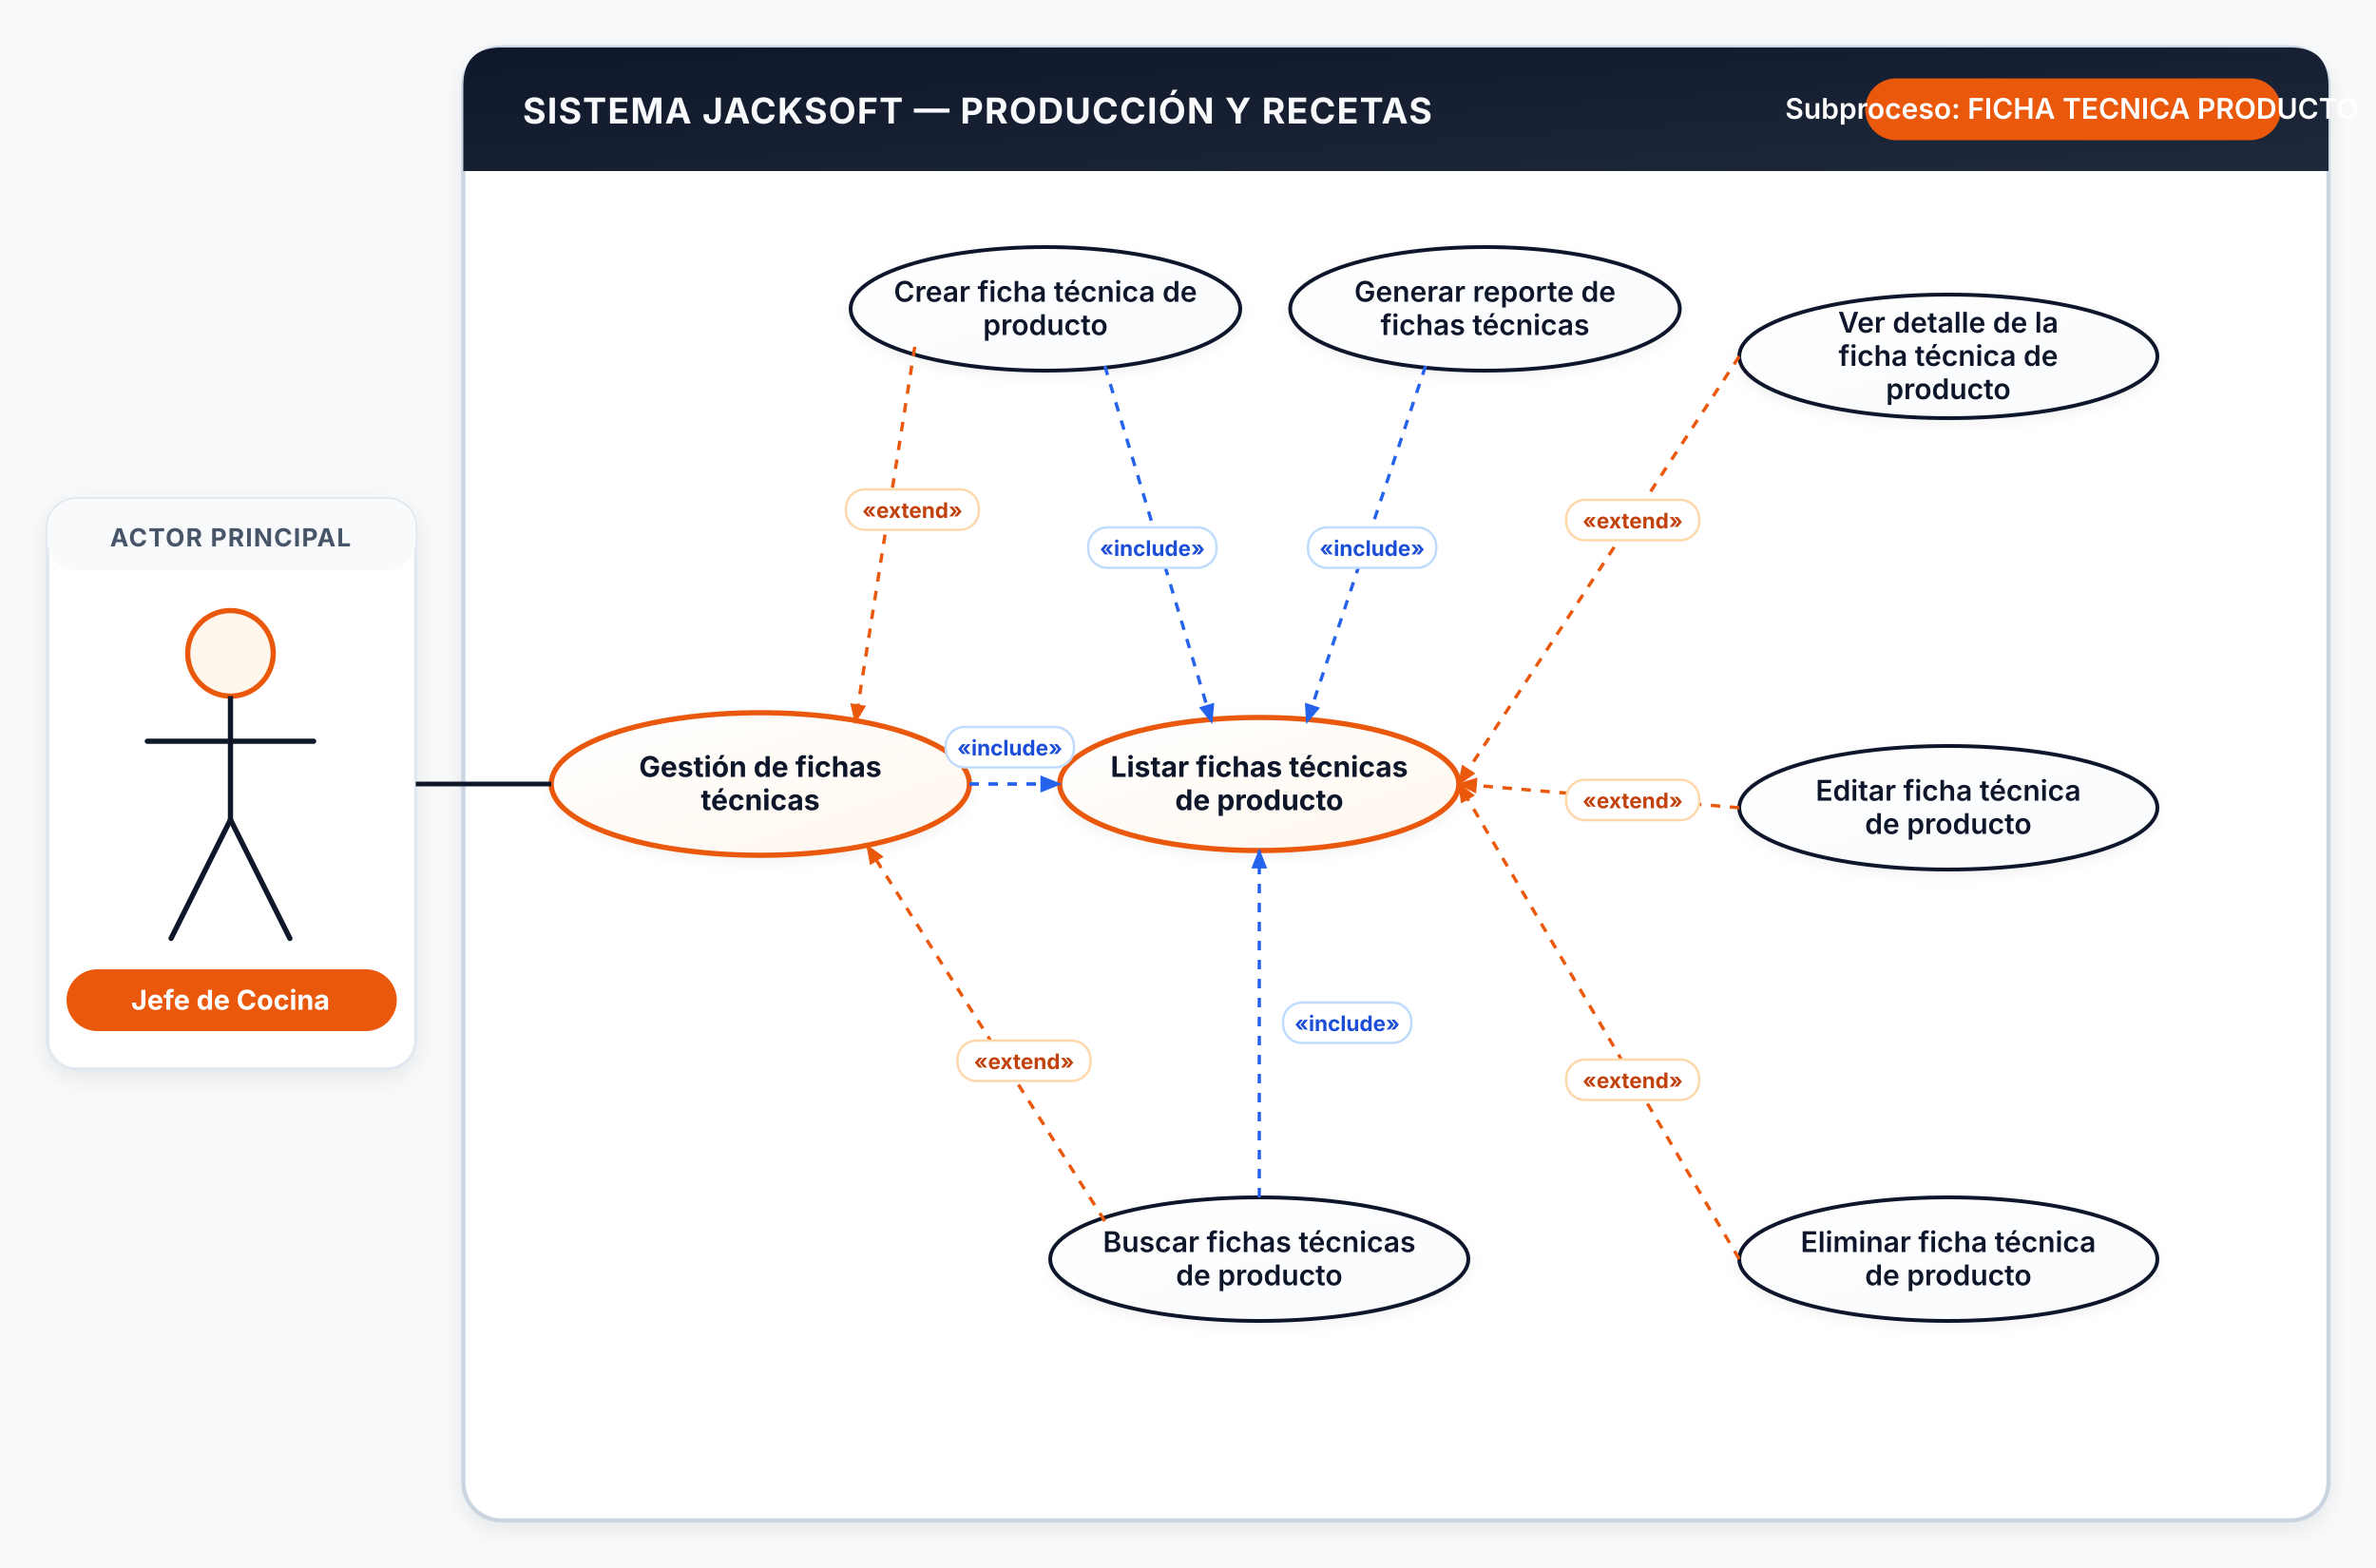
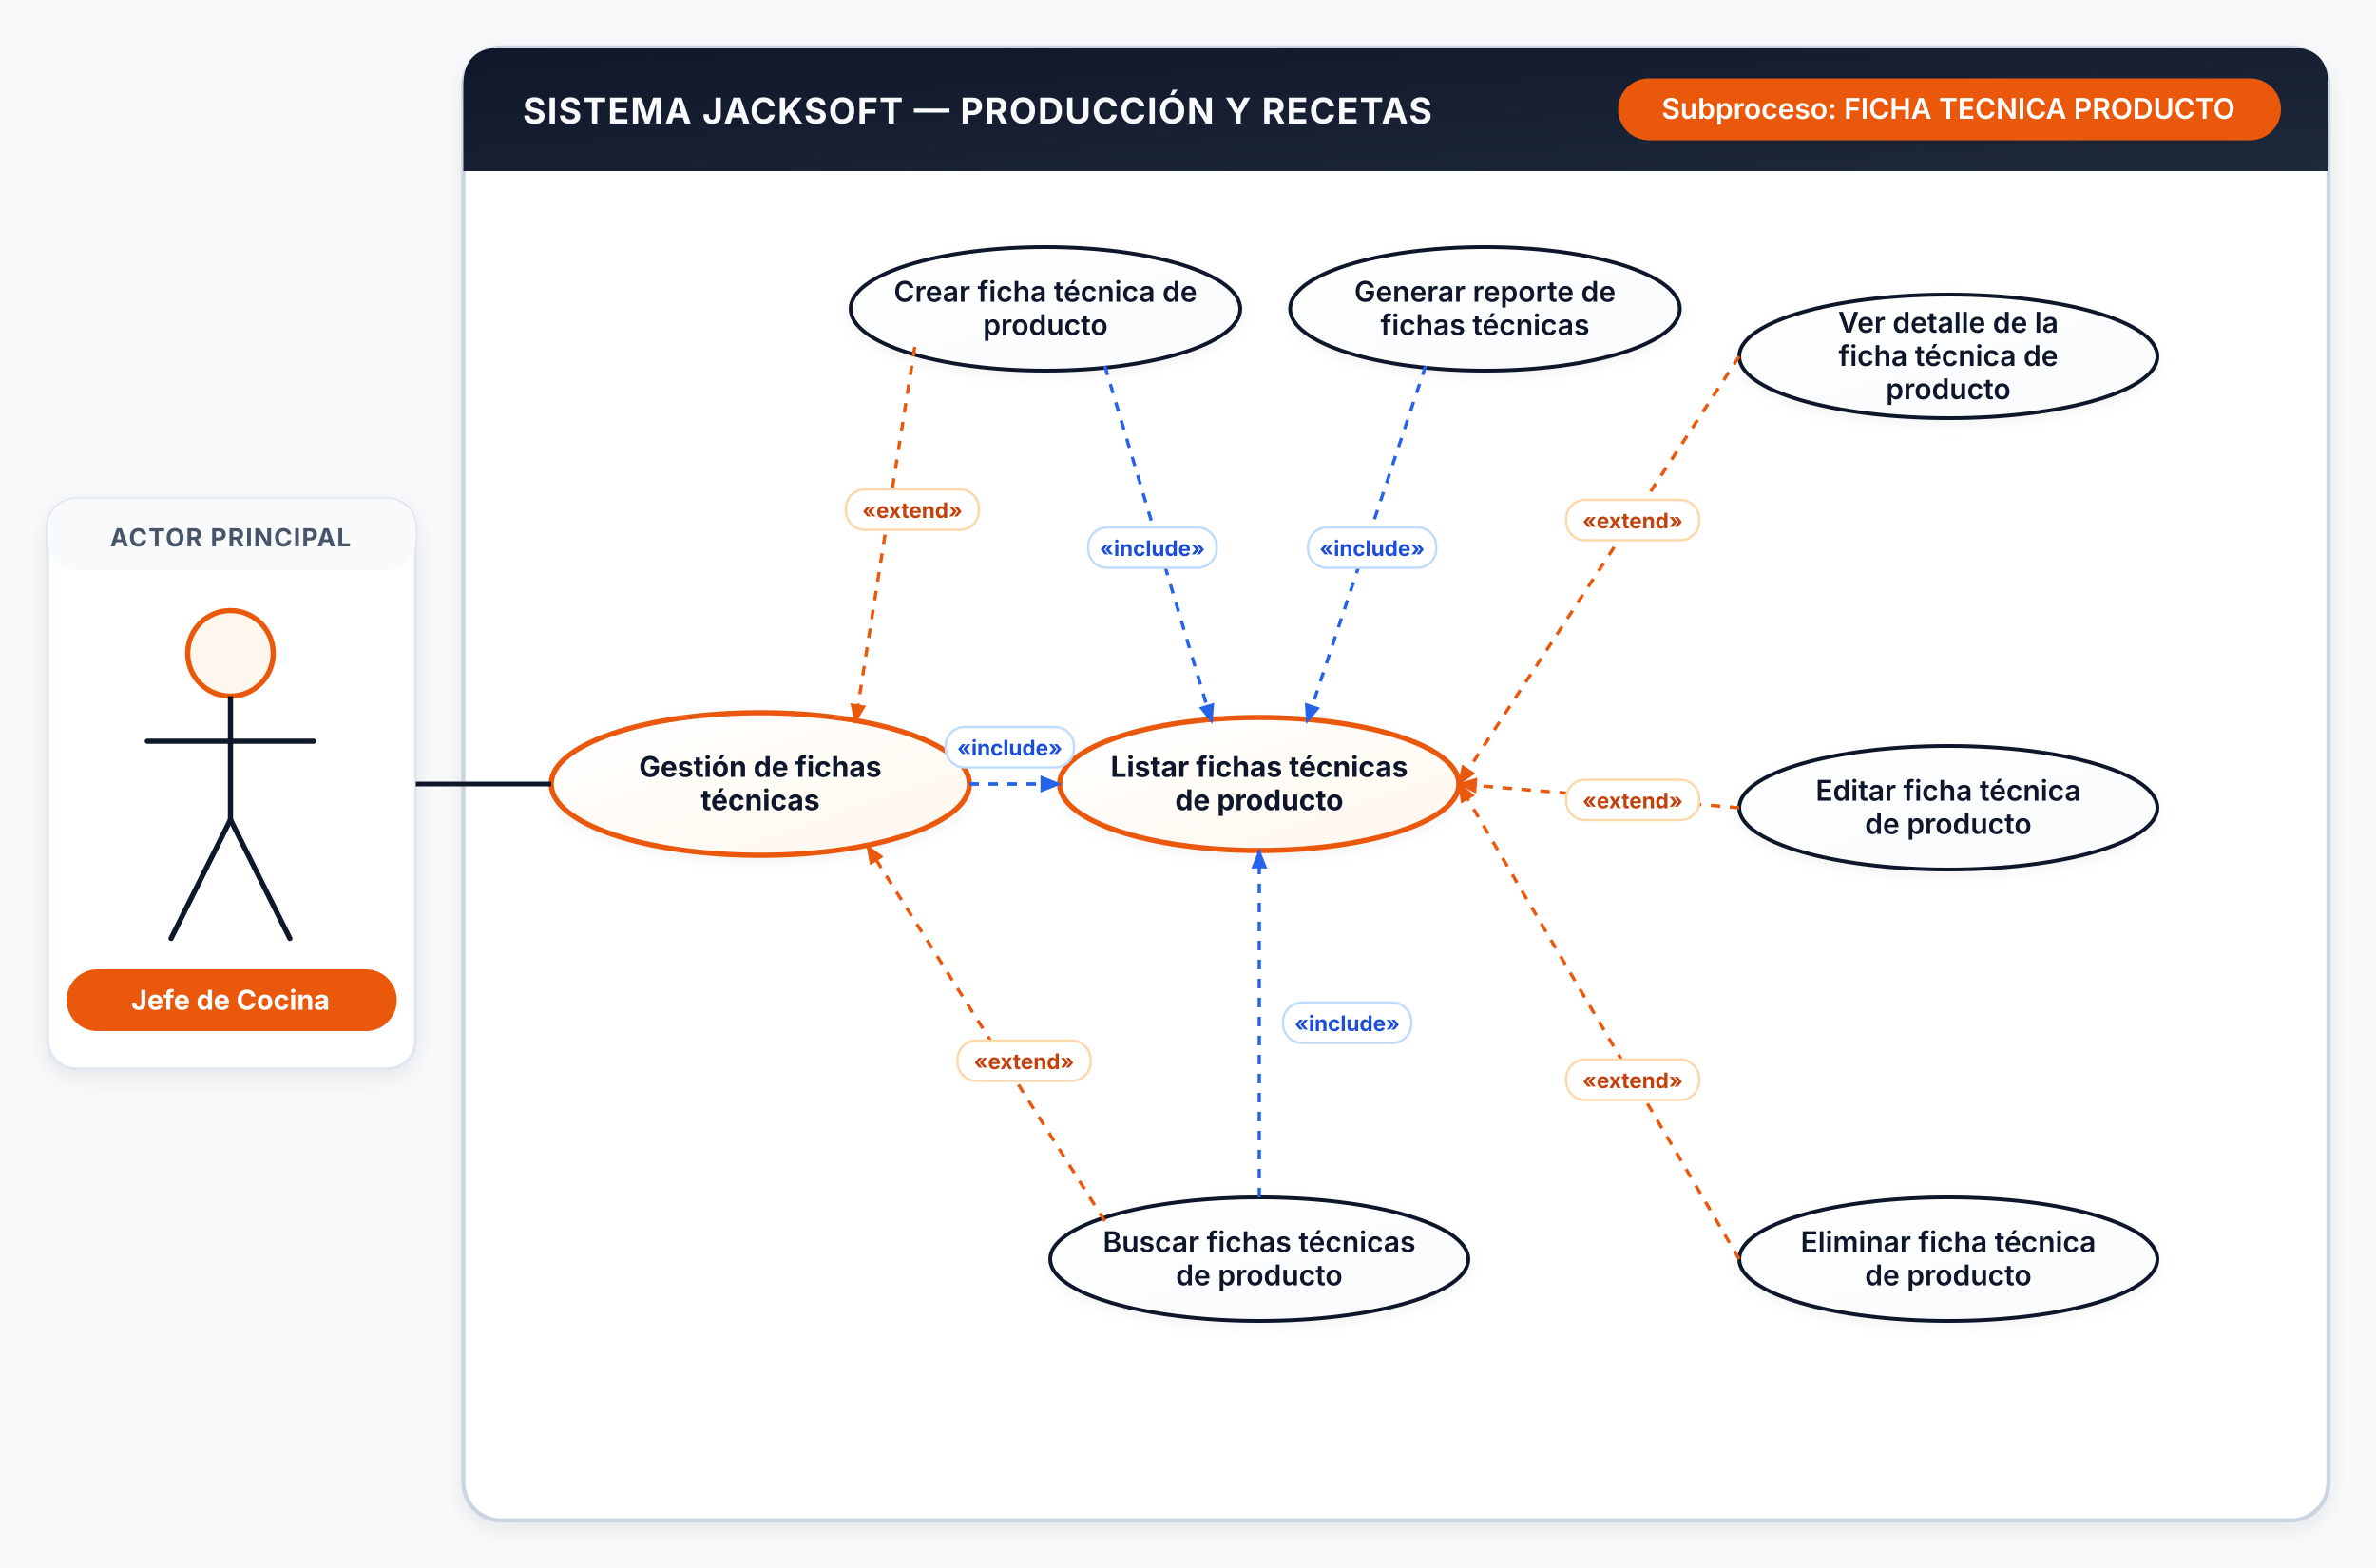
<svg xmlns="http://www.w3.org/2000/svg" width="1000" height="660" viewBox="0 0 1000 660">
  <defs>
    <linearGradient id="headerGrad" x1="0%" y1="0%" x2="100%" y2="100%">
      <stop offset="0%" stop-color="#0f172a" />
      <stop offset="100%" stop-color="#1e293b" />
    </linearGradient>
    <linearGradient id="hubUcGrad" x1="0%" y1="0%" x2="100%" y2="100%">
      <stop offset="0%" stop-color="#ffffff" />
      <stop offset="100%" stop-color="#fff7ed" />
    </linearGradient>
    <linearGradient id="ucGrad" x1="0%" y1="0%" x2="100%" y2="100%">
      <stop offset="0%" stop-color="#ffffff" />
      <stop offset="100%" stop-color="#f8fafc" />
    </linearGradient>
    <marker id="extendArrow" viewBox="0 0 10 10" refX="9" refY="5" markerWidth="6" markerHeight="6" orient="auto-start-reverse">
      <path d="M 0 1 L 10 5 L 0 9 z" fill="#ea580c" />
    </marker>
    <marker id="includeArrow" viewBox="0 0 10 10" refX="9" refY="5" markerWidth="6" markerHeight="6" orient="auto-start-reverse">
      <path d="M 0 1 L 10 5 L 0 9 z" fill="#2563eb" />
    </marker>
    <filter id="cardShadow" x="-10%" y="-10%" width="120%" height="125%" filterUnits="userSpaceOnUse">
      <feDropShadow dx="0" dy="3" stdDeviation="5" flood-color="#0f172a" flood-opacity="0.08" />
    </filter>
    <filter id="pillShadow" x="-10%" y="-10%" width="120%" height="130%" filterUnits="userSpaceOnUse">
      <feDropShadow dx="0" dy="2" stdDeviation="2.5" flood-color="#000000" flood-opacity="0.05" />
    </filter>
  </defs>
  <rect width="100%" height="100%" fill="#f8fafc" />
  <rect x="195" y="20" width="785" height="620" rx="16" fill="#ffffff" stroke="#cbd5e1" stroke-width="1.8" filter="url(#cardShadow)" />
  <path d="M 195 36 Q 195 20 211 20 L 964 20 Q 980 20 980 36 L 980 72 L 195 72 Z" fill="url(#headerGrad)" />
  <text x="220" y="52" font-family="'Inter', -apple-system, sans-serif" font-size="15" font-weight="700" fill="#f8fafc" letter-spacing="0.5">
    SISTEMA JACKSOFT — PRODUCCIÓN Y RECETAS
  </text>
-   <rect x="785" y="33" width="175" height="26" rx="13" fill="#ea580c" />
-   <text x="872" y="50" font-family="'Inter', -apple-system, sans-serif" font-size="12" font-weight="600" fill="#ffffff" text-anchor="middle">
+   <rect x="681" y="33" width="279" height="26" rx="13" fill="#ea580c" />
+   <text x="820" y="50" font-family="'Inter', -apple-system, sans-serif" font-size="12" font-weight="600" fill="#ffffff" text-anchor="middle">
    Subproceso: FICHA TECNICA PRODUCTO
  </text>
  <rect x="20" y="210.0" width="155" height="240" rx="12" fill="#ffffff" stroke="#e2e8f0" stroke-width="1.5" filter="url(#cardShadow)" />
  <rect x="20" y="210.0" width="155" height="30" rx="12" fill="#f8fafc" />
  <text x="97" y="230.0" font-family="'Inter', -apple-system, sans-serif" font-size="10.5" font-weight="700" fill="#475569" text-anchor="middle" letter-spacing="0.5">
    ACTOR PRINCIPAL
  </text>
  <circle cx="97" cy="275.0" r="18" fill="#fff7ed" stroke="#ea580c" stroke-width="2.2" />
  <line x1="97" y1="293.0" x2="97" y2="345.0" stroke="#0f172a" stroke-width="2.2" />
  <line x1="62" y1="312.0" x2="132" y2="312.0" stroke="#0f172a" stroke-width="2.2" stroke-linecap="round" />
  <line x1="97" y1="345.0" x2="72" y2="395.0" stroke="#0f172a" stroke-width="2.2" stroke-linecap="round" />
  <line x1="97" y1="345.0" x2="122" y2="395.0" stroke="#0f172a" stroke-width="2.2" stroke-linecap="round" />
  <rect x="28" y="408.0" width="139" height="26" rx="13" fill="#ea580c" />
  <text x="97" y="425.0" font-family="'Inter', -apple-system, sans-serif" font-size="11.5" font-weight="700" fill="#ffffff" text-anchor="middle">
    Jefe de Cocina
  </text>
  <g filter="url(#pillShadow)">
    <ellipse cx="320" cy="330.0" rx="88" ry="30" fill="url(#hubUcGrad)" stroke="#ea580c" stroke-width="2.2" />
    <text x="320" y="327.0" font-family="'Inter', sans-serif" font-size="12" font-weight="700" fill="#0f172a" text-anchor="middle">Gestión de fichas</text>
    <text x="320" y="341.0" font-family="'Inter', sans-serif" font-size="12" font-weight="700" fill="#0f172a" text-anchor="middle">técnicas</text>
  </g>
  <line x1="175" y1="330.0" x2="232" y2="330.0" stroke="#0f172a" stroke-width="2" />
  <g filter="url(#pillShadow)">
    <ellipse cx="530" cy="330.0" rx="84" ry="28" fill="url(#hubUcGrad)" stroke="#ea580c" stroke-width="2.2" />
    <text x="530" y="327.0" font-family="'Inter', sans-serif" font-size="12" font-weight="700" fill="#0f172a" text-anchor="middle">Listar fichas técnicas</text>
    <text x="530" y="341.0" font-family="'Inter', sans-serif" font-size="12" font-weight="700" fill="#0f172a" text-anchor="middle">de producto</text>
  </g>
  <line x1="408" y1="330.0" x2="446" y2="330.0" stroke="#2563eb" stroke-width="1.5" stroke-dasharray="4,4" marker-end="url(#includeArrow)" />
  <rect x="398.0" y="306.0" width="54" height="17" rx="8" fill="#ffffff" stroke="#bfdbfe" stroke-width="1" />
  <text x="425.0" y="318.0" font-family="'Inter', sans-serif" font-size="9" font-weight="700" fill="#1d4ed8" text-anchor="middle">«include»</text>
  <g filter="url(#pillShadow)">
    <ellipse cx="440" cy="130" rx="82" ry="26" fill="url(#ucGrad)" stroke="#0f172a" stroke-width="1.6" />
    <text x="440" y="127.0" font-family="'Inter', sans-serif" font-size="12" font-weight="600" fill="#0f172a" text-anchor="middle">Crear ficha técnica de</text>
    <text x="440" y="141.0" font-family="'Inter', sans-serif" font-size="12" font-weight="600" fill="#0f172a" text-anchor="middle">producto</text>
  </g>
  <g filter="url(#pillShadow)">
    <ellipse cx="625" cy="130" rx="82" ry="26" fill="url(#ucGrad)" stroke="#0f172a" stroke-width="1.6" />
    <text x="625" y="127.0" font-family="'Inter', sans-serif" font-size="12" font-weight="600" fill="#0f172a" text-anchor="middle">Generar reporte de</text>
    <text x="625" y="141.0" font-family="'Inter', sans-serif" font-size="12" font-weight="600" fill="#0f172a" text-anchor="middle">fichas técnicas</text>
  </g>
  <line x1="385" y1="146" x2="360" y2="304.0" stroke="#ea580c" stroke-width="1.4" stroke-dasharray="4,4" marker-end="url(#extendArrow)" />
  <rect x="356.0" y="206.0" width="56" height="17" rx="8" fill="#ffffff" stroke="#fed7aa" stroke-width="1" />
  <text x="384.0" y="218.0" font-family="'Inter', sans-serif" font-size="9" font-weight="700" fill="#c2410c" text-anchor="middle">«extend»</text>
  <line x1="465" y1="154" x2="510" y2="304.0" stroke="#2563eb" stroke-width="1.4" stroke-dasharray="4,4" marker-end="url(#includeArrow)" />
  <rect x="458.0" y="222.0" width="54" height="17" rx="8" fill="#ffffff" stroke="#bfdbfe" stroke-width="1" />
  <text x="485.0" y="234.0" font-family="'Inter', sans-serif" font-size="9" font-weight="700" fill="#1d4ed8" text-anchor="middle">«include»</text>
  <line x1="600" y1="154" x2="550" y2="304.0" stroke="#2563eb" stroke-width="1.4" stroke-dasharray="4,4" marker-end="url(#includeArrow)" />
  <rect x="550.5" y="222.0" width="54" height="17" rx="8" fill="#ffffff" stroke="#bfdbfe" stroke-width="1" />
  <text x="577.5" y="234.0" font-family="'Inter', sans-serif" font-size="9" font-weight="700" fill="#1d4ed8" text-anchor="middle">«include»</text>
  <g filter="url(#pillShadow)">
    <ellipse cx="530" cy="530" rx="88" ry="26" fill="url(#ucGrad)" stroke="#0f172a" stroke-width="1.6" />
    <text x="530" y="527.0" font-family="'Inter', sans-serif" font-size="12" font-weight="600" fill="#0f172a" text-anchor="middle">Buscar fichas técnicas</text>
    <text x="530" y="541.0" font-family="'Inter', sans-serif" font-size="12" font-weight="600" fill="#0f172a" text-anchor="middle">de producto</text>
  </g>
  <line x1="465" y1="514" x2="365" y2="356.0" stroke="#ea580c" stroke-width="1.4" stroke-dasharray="4,4" marker-end="url(#extendArrow)" />
  <rect x="403.0" y="438.0" width="56" height="17" rx="8" fill="#ffffff" stroke="#fed7aa" stroke-width="1" />
  <text x="431.0" y="450.0" font-family="'Inter', sans-serif" font-size="9" font-weight="700" fill="#c2410c" text-anchor="middle">«extend»</text>
  <line x1="530" y1="504" x2="530" y2="358.0" stroke="#2563eb" stroke-width="1.4" stroke-dasharray="4,4" marker-end="url(#includeArrow)" />
  <rect x="540" y="422.0" width="54" height="17" rx="8" fill="#ffffff" stroke="#bfdbfe" stroke-width="1" />
  <text x="567" y="434.0" font-family="'Inter', sans-serif" font-size="9" font-weight="700" fill="#1d4ed8" text-anchor="middle">«include»</text>
  <g filter="url(#pillShadow)">
    <ellipse cx="820" cy="150.0" rx="88" ry="26" fill="url(#ucGrad)" stroke="#0f172a" stroke-width="1.6" />
    <text x="820" y="140.0" font-family="'Inter', sans-serif" font-size="12" font-weight="600" fill="#0f172a" text-anchor="middle">Ver detalle de la</text>
    <text x="820" y="154.0" font-family="'Inter', sans-serif" font-size="12" font-weight="600" fill="#0f172a" text-anchor="middle">ficha técnica de</text>
    <text x="820" y="168.0" font-family="'Inter', sans-serif" font-size="12" font-weight="600" fill="#0f172a" text-anchor="middle">producto</text>
  </g>
  <line x1="732" y1="150.0" x2="614" y2="330.0" stroke="#ea580c" stroke-width="1.4" stroke-dasharray="4,4" marker-end="url(#extendArrow)" />
  <rect x="659.16" y="210.4" width="56" height="17" rx="8" fill="#ffffff" stroke="#fed7aa" stroke-width="1" />
  <text x="687.16" y="222.4" font-family="'Inter', sans-serif" font-size="9" font-weight="700" fill="#c2410c" text-anchor="middle">«extend»</text>
  <g filter="url(#pillShadow)">
    <ellipse cx="820" cy="340.0" rx="88" ry="26" fill="url(#ucGrad)" stroke="#0f172a" stroke-width="1.6" />
    <text x="820" y="337.0" font-family="'Inter', sans-serif" font-size="12" font-weight="600" fill="#0f172a" text-anchor="middle">Editar ficha técnica</text>
    <text x="820" y="351.0" font-family="'Inter', sans-serif" font-size="12" font-weight="600" fill="#0f172a" text-anchor="middle">de producto</text>
  </g>
  <line x1="732" y1="340.0" x2="614" y2="330.0" stroke="#ea580c" stroke-width="1.4" stroke-dasharray="4,4" marker-end="url(#extendArrow)" />
  <rect x="659.16" y="328.2" width="56" height="17" rx="8" fill="#ffffff" stroke="#fed7aa" stroke-width="1" />
  <text x="687.16" y="340.2" font-family="'Inter', sans-serif" font-size="9" font-weight="700" fill="#c2410c" text-anchor="middle">«extend»</text>
  <g filter="url(#pillShadow)">
    <ellipse cx="820" cy="530.0" rx="88" ry="26" fill="url(#ucGrad)" stroke="#0f172a" stroke-width="1.6" />
    <text x="820" y="527.0" font-family="'Inter', sans-serif" font-size="12" font-weight="600" fill="#0f172a" text-anchor="middle">Eliminar ficha técnica</text>
    <text x="820" y="541.0" font-family="'Inter', sans-serif" font-size="12" font-weight="600" fill="#0f172a" text-anchor="middle">de producto</text>
  </g>
  <line x1="732" y1="530.0" x2="614" y2="330.0" stroke="#ea580c" stroke-width="1.4" stroke-dasharray="4,4" marker-end="url(#extendArrow)" />
  <rect x="659.16" y="446.0" width="56" height="17" rx="8" fill="#ffffff" stroke="#fed7aa" stroke-width="1" />
  <text x="687.16" y="458.0" font-family="'Inter', sans-serif" font-size="9" font-weight="700" fill="#c2410c" text-anchor="middle">«extend»</text>
</svg>
